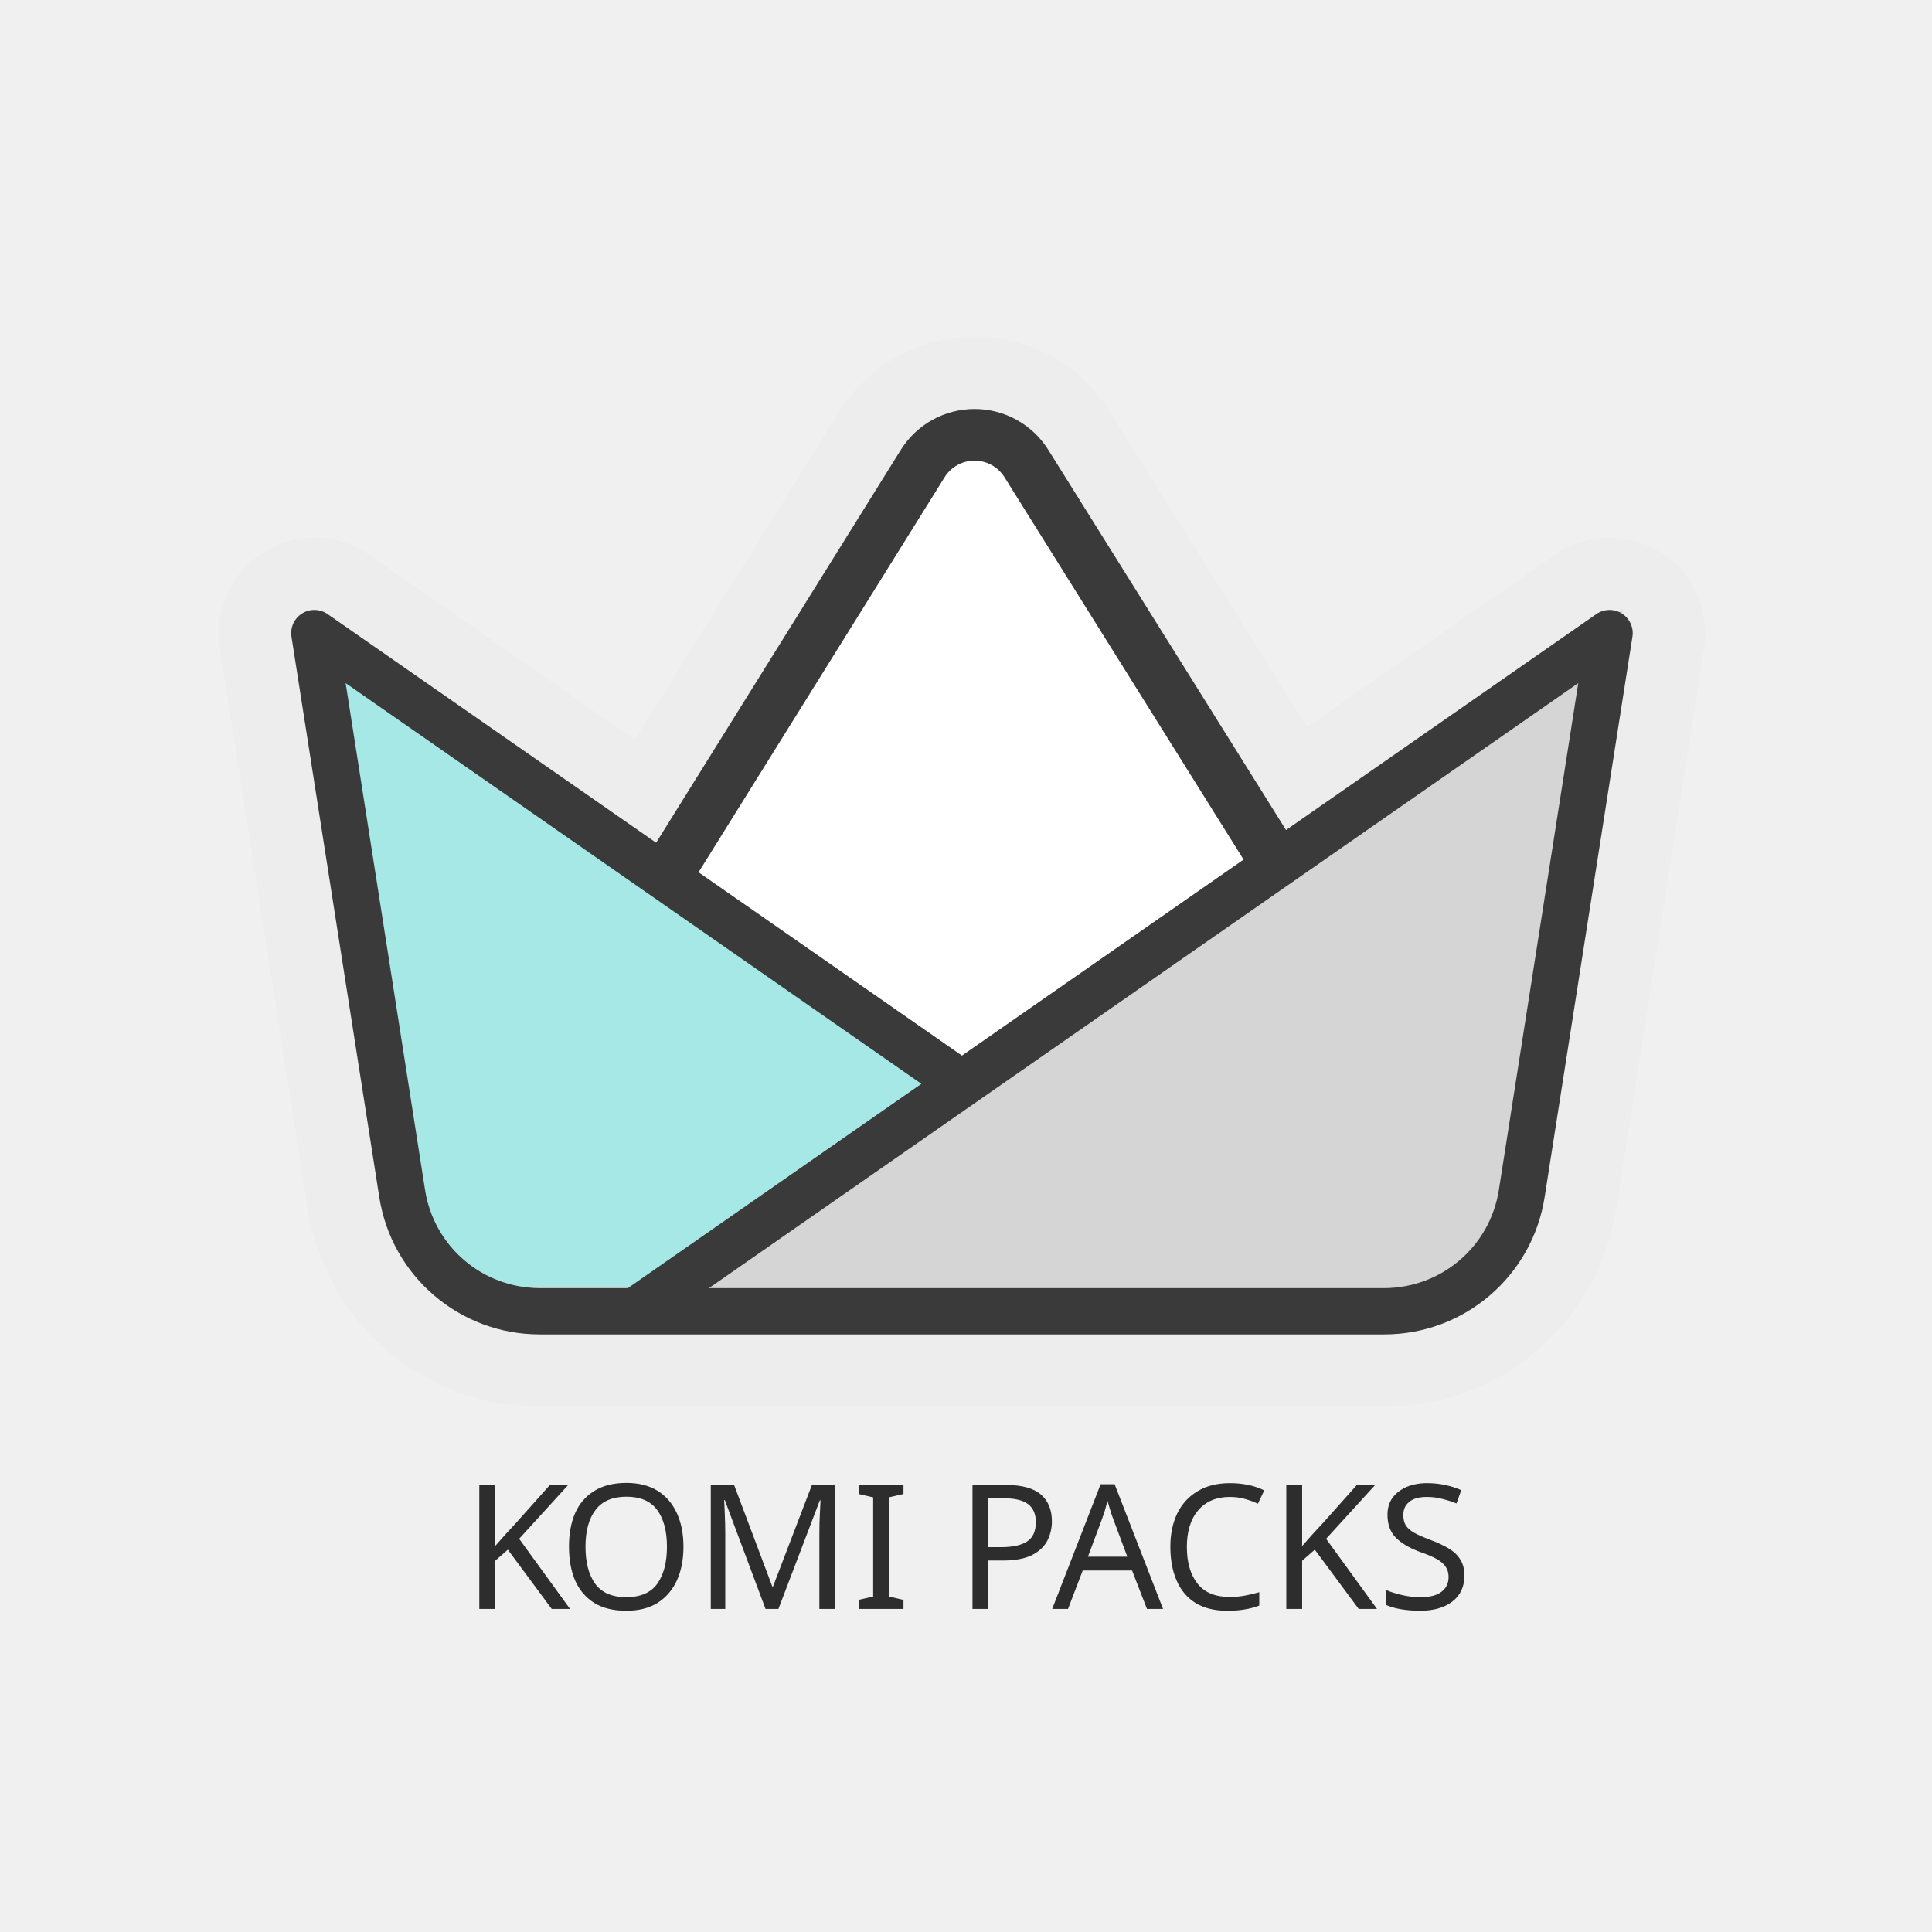
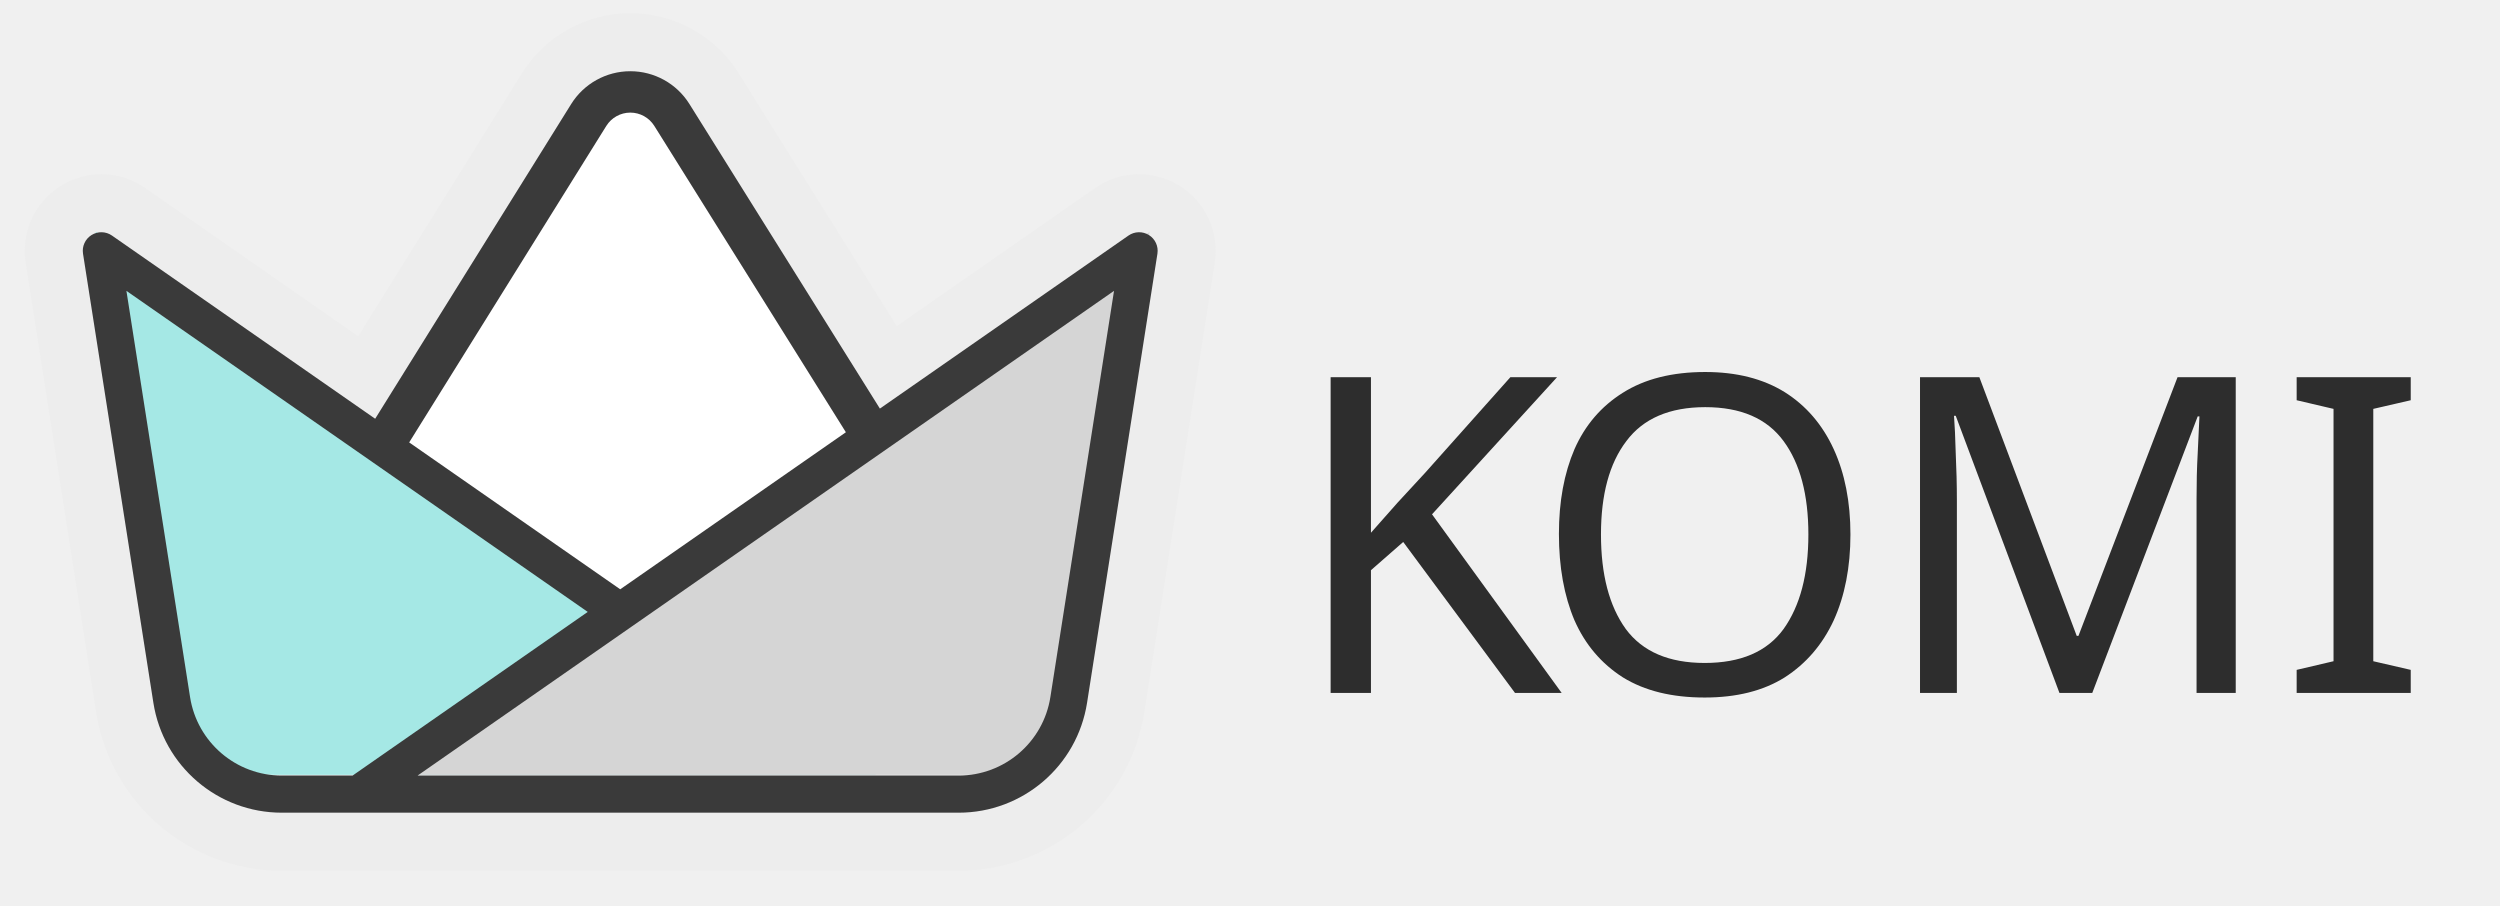
- <svg xmlns="http://www.w3.org/2000/svg" width="100%" height="100%" viewBox="0 0 200 200" version="1.1" xml:space="preserve" style="fill-rule:evenodd;clip-rule:evenodd;stroke-linejoin:round;stroke-miterlimit:2;">
-   <g id="Artboard2" transform="matrix(3.44797,0,0,4.39374,261.284,199.164)">
+ <svg xmlns="http://www.w3.org/2000/svg" width="100%" height="100%" viewBox="0 0 323 117" version="1.1" xml:space="preserve" style="fill-rule:evenodd;clip-rule:evenodd;stroke-linejoin:round;stroke-miterlimit:2;">
+   <g id="Artboard2" transform="matrix(5.58207,0,0,2.56352,423.005,116.202)">
    <rect x="-75.779" y="-45.329" width="57.763" height="45.329" style="fill:none;" />
-     <g transform="matrix(0.872091,0,0,0.872091,-6.95116,-0.960622)">
+     <g transform="matrix(0.538679,0,0,1.49472,-36.7493,17.7898)">
      <g transform="matrix(0.104585,0,0,0.0820731,-77.35,-59.4421)">
        <path d="M440.646,543.622L162.581,543.622C136.278,543.622 113.891,524.469 109.82,498.482C99.807,434.576 80.909,313.955 80.909,313.955C80.436,310.938 81.809,307.93 84.398,306.31C86.987,304.69 90.293,304.771 92.799,306.515L200.938,381.778L281.46,252.497C286.682,244.113 295.857,239.013 305.735,239.004C315.612,238.995 324.796,244.079 330.033,252.454L408.29,377.601L510.427,306.515C512.934,304.771 516.24,304.69 518.829,306.31C521.418,307.93 522.79,310.938 522.318,313.955C522.318,313.955 503.42,434.576 493.407,498.482C489.335,524.469 466.949,543.622 440.646,543.622ZM288.263,461.136L98.741,329.233C104.358,365.087 117.225,447.213 124.888,496.121C127.797,514.687 143.79,528.37 162.581,528.37L191.66,528.37L288.263,461.136ZM394.32,387.324L315.619,261.467C313.492,258.065 309.762,256 305.75,256.004C301.738,256.008 298.011,258.079 295.89,261.485L214.91,391.501L301.613,451.845L394.32,387.324ZM218.36,528.37L440.646,528.37C459.437,528.37 475.43,514.687 478.338,496.121C486.002,447.213 498.869,365.087 504.486,329.233L218.36,528.37Z" style="stroke:rgb(237,237,237);stroke-width:47.7px;" />
      </g>
      <g transform="matrix(0.104585,0,0,0.0820731,-77.7052,-60.0911)">
        <path d="M422.601,432.551L306.348,489.064L187.417,435.642L295.89,261.485C298.011,258.079 301.738,256.008 305.75,256.004C309.762,256 313.492,258.065 315.619,261.467L422.601,432.551Z" style="fill:white;" />
      </g>
      <g transform="matrix(0.104585,0,0,0.0820731,-77.7052,-60.0911)">
        <path d="M89.434,312.775C89.434,312.775 108.332,433.396 118.345,497.302C121.835,519.578 141.025,535.996 163.572,535.996L410.165,535.996L89.434,312.775Z" style="fill:white;" />
      </g>
      <g transform="matrix(0.104585,0,0,0.0820731,-77.7052,-60.0911)">
        <path d="M522.565,312.775C522.565,312.775 503.668,433.396 493.655,497.302C490.165,519.578 470.975,535.996 448.428,535.996L201.835,535.996L522.565,312.775Z" style="fill:white;" />
      </g>
      <g transform="matrix(0.104585,0,0,0.0820731,-77.7052,-60.0911)">
        <path d="M422.601,432.551L306.348,489.064L187.417,435.642L295.89,261.485C298.011,258.079 301.738,256.008 305.75,256.004C309.762,256 313.492,258.065 315.619,261.467L422.601,432.551Z" style="fill:white;" />
      </g>
      <g transform="matrix(0.104585,0,0,0.0820731,-77.7052,-60.0911)">
        <path d="M89.434,312.775C89.434,312.775 108.332,433.396 118.345,497.302C121.835,519.578 141.025,535.996 163.572,535.996L410.165,535.996L89.434,312.775Z" style="fill:rgb(165,232,229);" />
      </g>
      <g transform="matrix(0.104585,0,0,0.0820731,-77.7052,-60.0911)">
        <path d="M522.565,312.775C522.565,312.775 503.668,433.396 493.655,497.302C490.165,519.578 470.975,535.996 448.428,535.996L201.835,535.996L522.565,312.775Z" style="fill:rgb(213,213,213);" />
      </g>
      <g transform="matrix(0.104585,0,0,0.0820731,-77.35,-59.4421)">
        <path d="M440.646,543.622L162.581,543.622C136.278,543.622 113.891,524.469 109.82,498.482C99.807,434.576 80.909,313.955 80.909,313.955C80.436,310.938 81.809,307.93 84.398,306.31C86.987,304.69 90.293,304.771 92.799,306.515L200.938,381.778L281.46,252.497C286.682,244.113 295.857,239.013 305.735,239.004C315.612,238.995 324.796,244.079 330.033,252.454L408.29,377.601L510.427,306.515C512.934,304.771 516.24,304.69 518.829,306.31C521.418,307.93 522.79,310.938 522.318,313.955C522.318,313.955 503.42,434.576 493.407,498.482C489.335,524.469 466.949,543.622 440.646,543.622ZM288.263,461.136L98.741,329.233C104.358,365.087 117.225,447.213 124.888,496.121C127.797,514.687 143.79,528.37 162.581,528.37L191.66,528.37L288.263,461.136ZM394.32,387.324L315.619,261.467C313.492,258.065 309.762,256 305.75,256.004C301.738,256.008 298.011,258.079 295.89,261.485L214.91,391.501L301.613,451.845L394.32,387.324ZM218.36,528.37L440.646,528.37C459.437,528.37 475.43,514.687 478.338,496.121C486.002,447.213 498.869,365.087 504.486,329.233L218.36,528.37Z" style="fill:rgb(58,58,58);" />
      </g>
-       <g transform="matrix(0.4985,0,0,0.391196,-89.0345,-73.8401)">
-         <g transform="matrix(12,0,0,12,120.966,169.816)">
+       <g transform="matrix(1.58432,0,0,1.24329,-99.8634,-229.995)">
+         <g transform="matrix(12,0,0,12,80.9699,169.816)">
                </g>
-         <text x="52.23px" y="169.816px" style="font-family:'Prompt-Medium', 'Prompt';font-weight:500;font-size:12px;fill:rgb(45,45,45);">K<tspan x="58.842px 68.454px 78.366px 80.01px 84.33px 90.138px 98.142px 106.35px 114.162px " y="169.816px 169.816px 169.816px 169.816px 169.816px 169.816px 169.816px 169.816px 169.816px ">OMI PACKS</tspan>
+         <text x="52.23px" y="169.816px" style="font-family:'Prompt-Medium', 'Prompt';font-weight:500;font-size:12px;fill:rgb(45,45,45);">K<tspan x="58.842px 68.094px 78.006px " y="169.816px 169.816px 169.816px ">OMI</tspan>
        </text>
      </g>
    </g>
  </g>
</svg>
